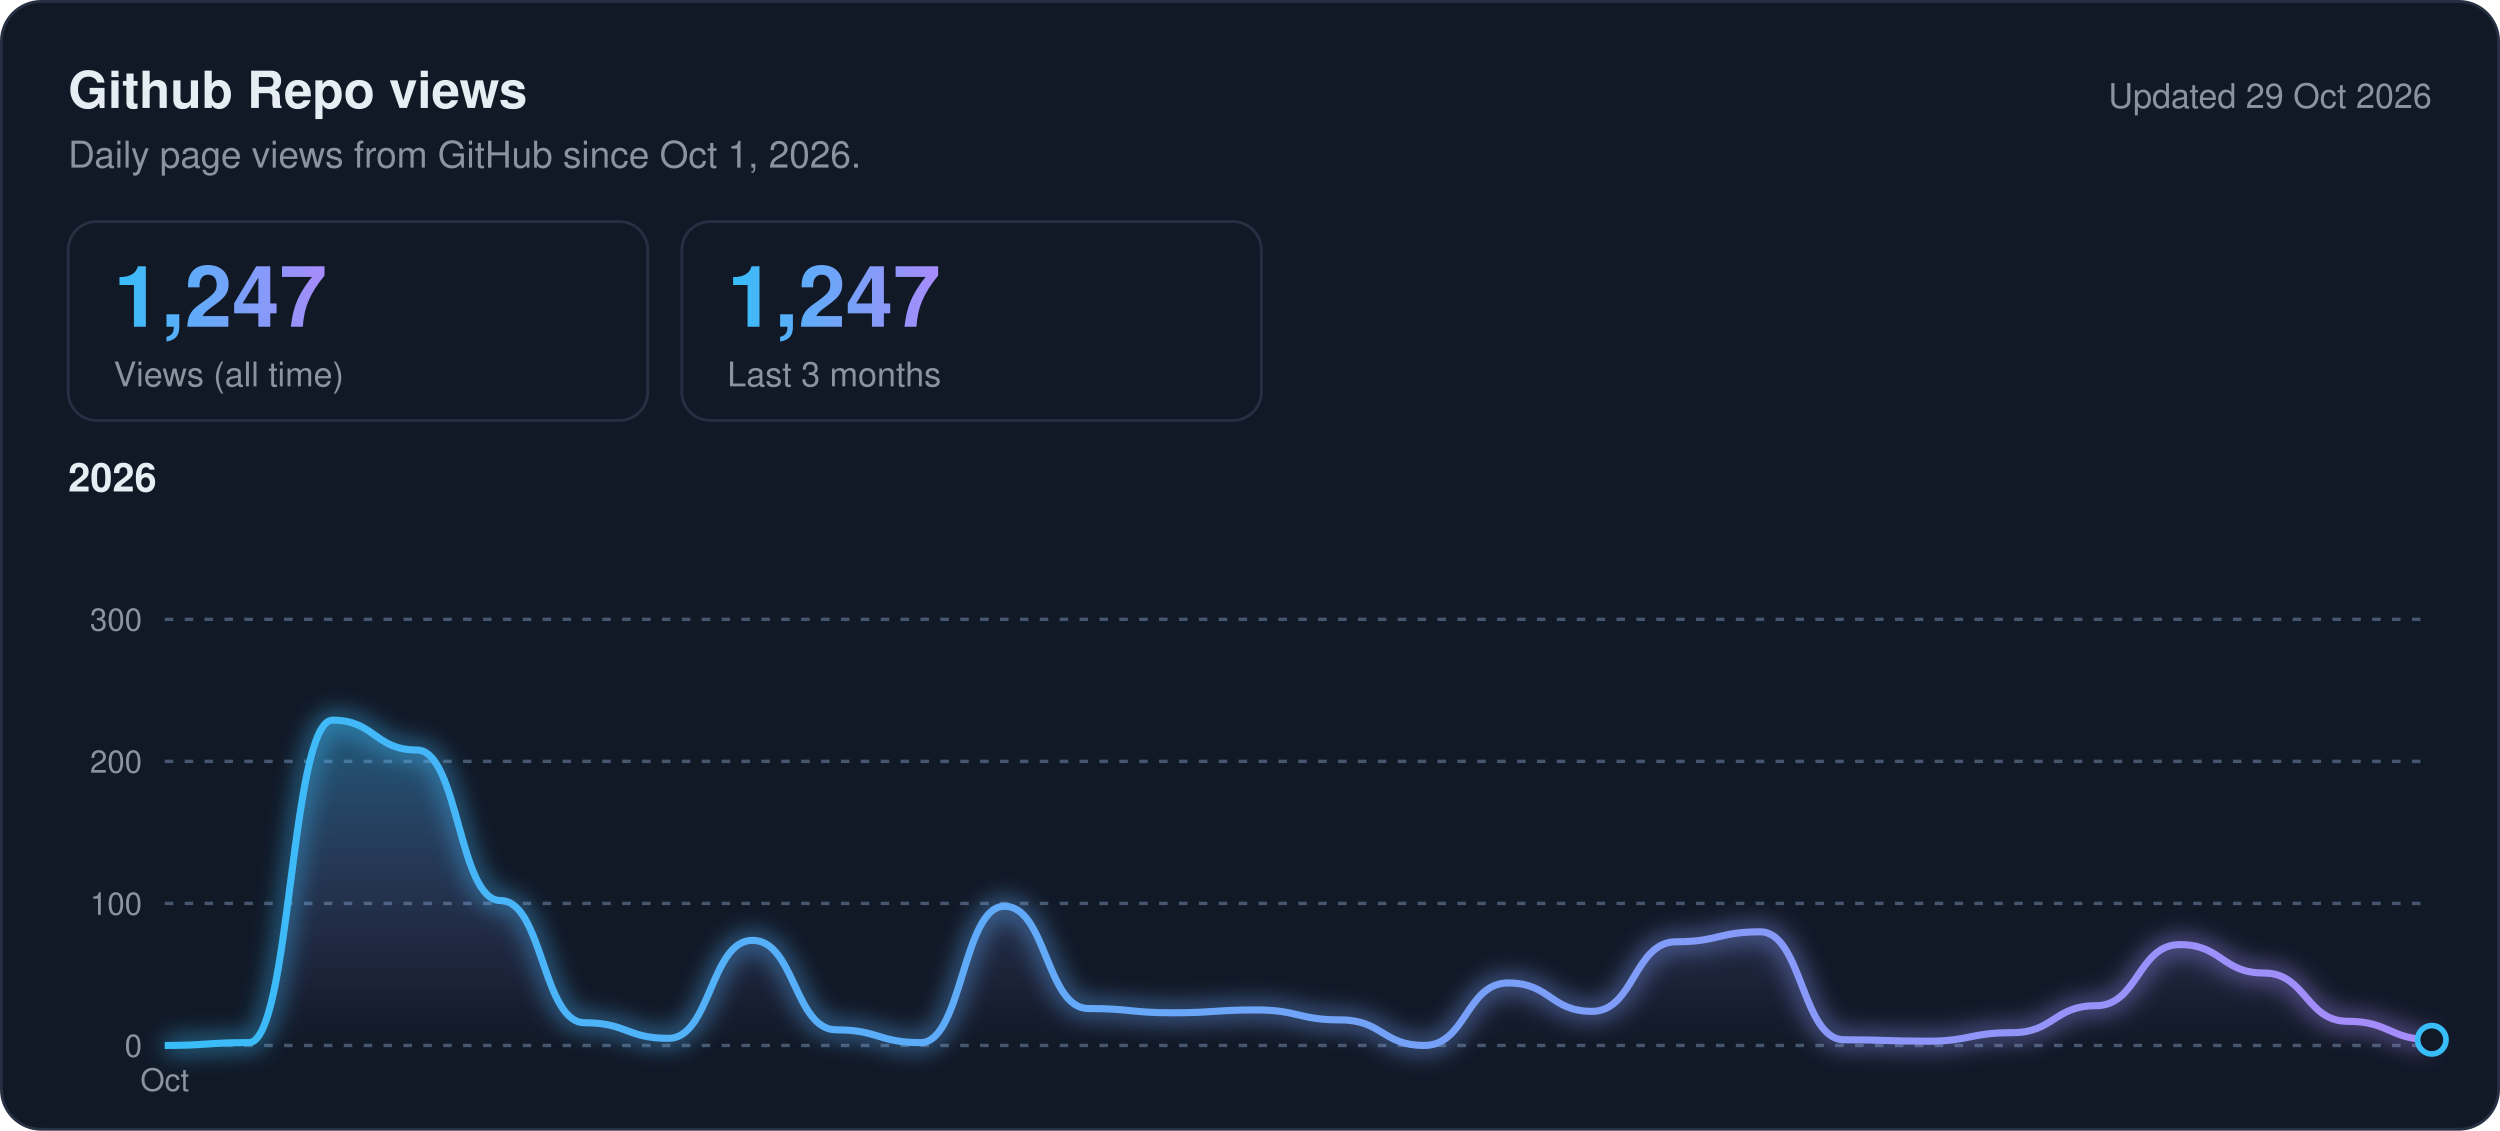
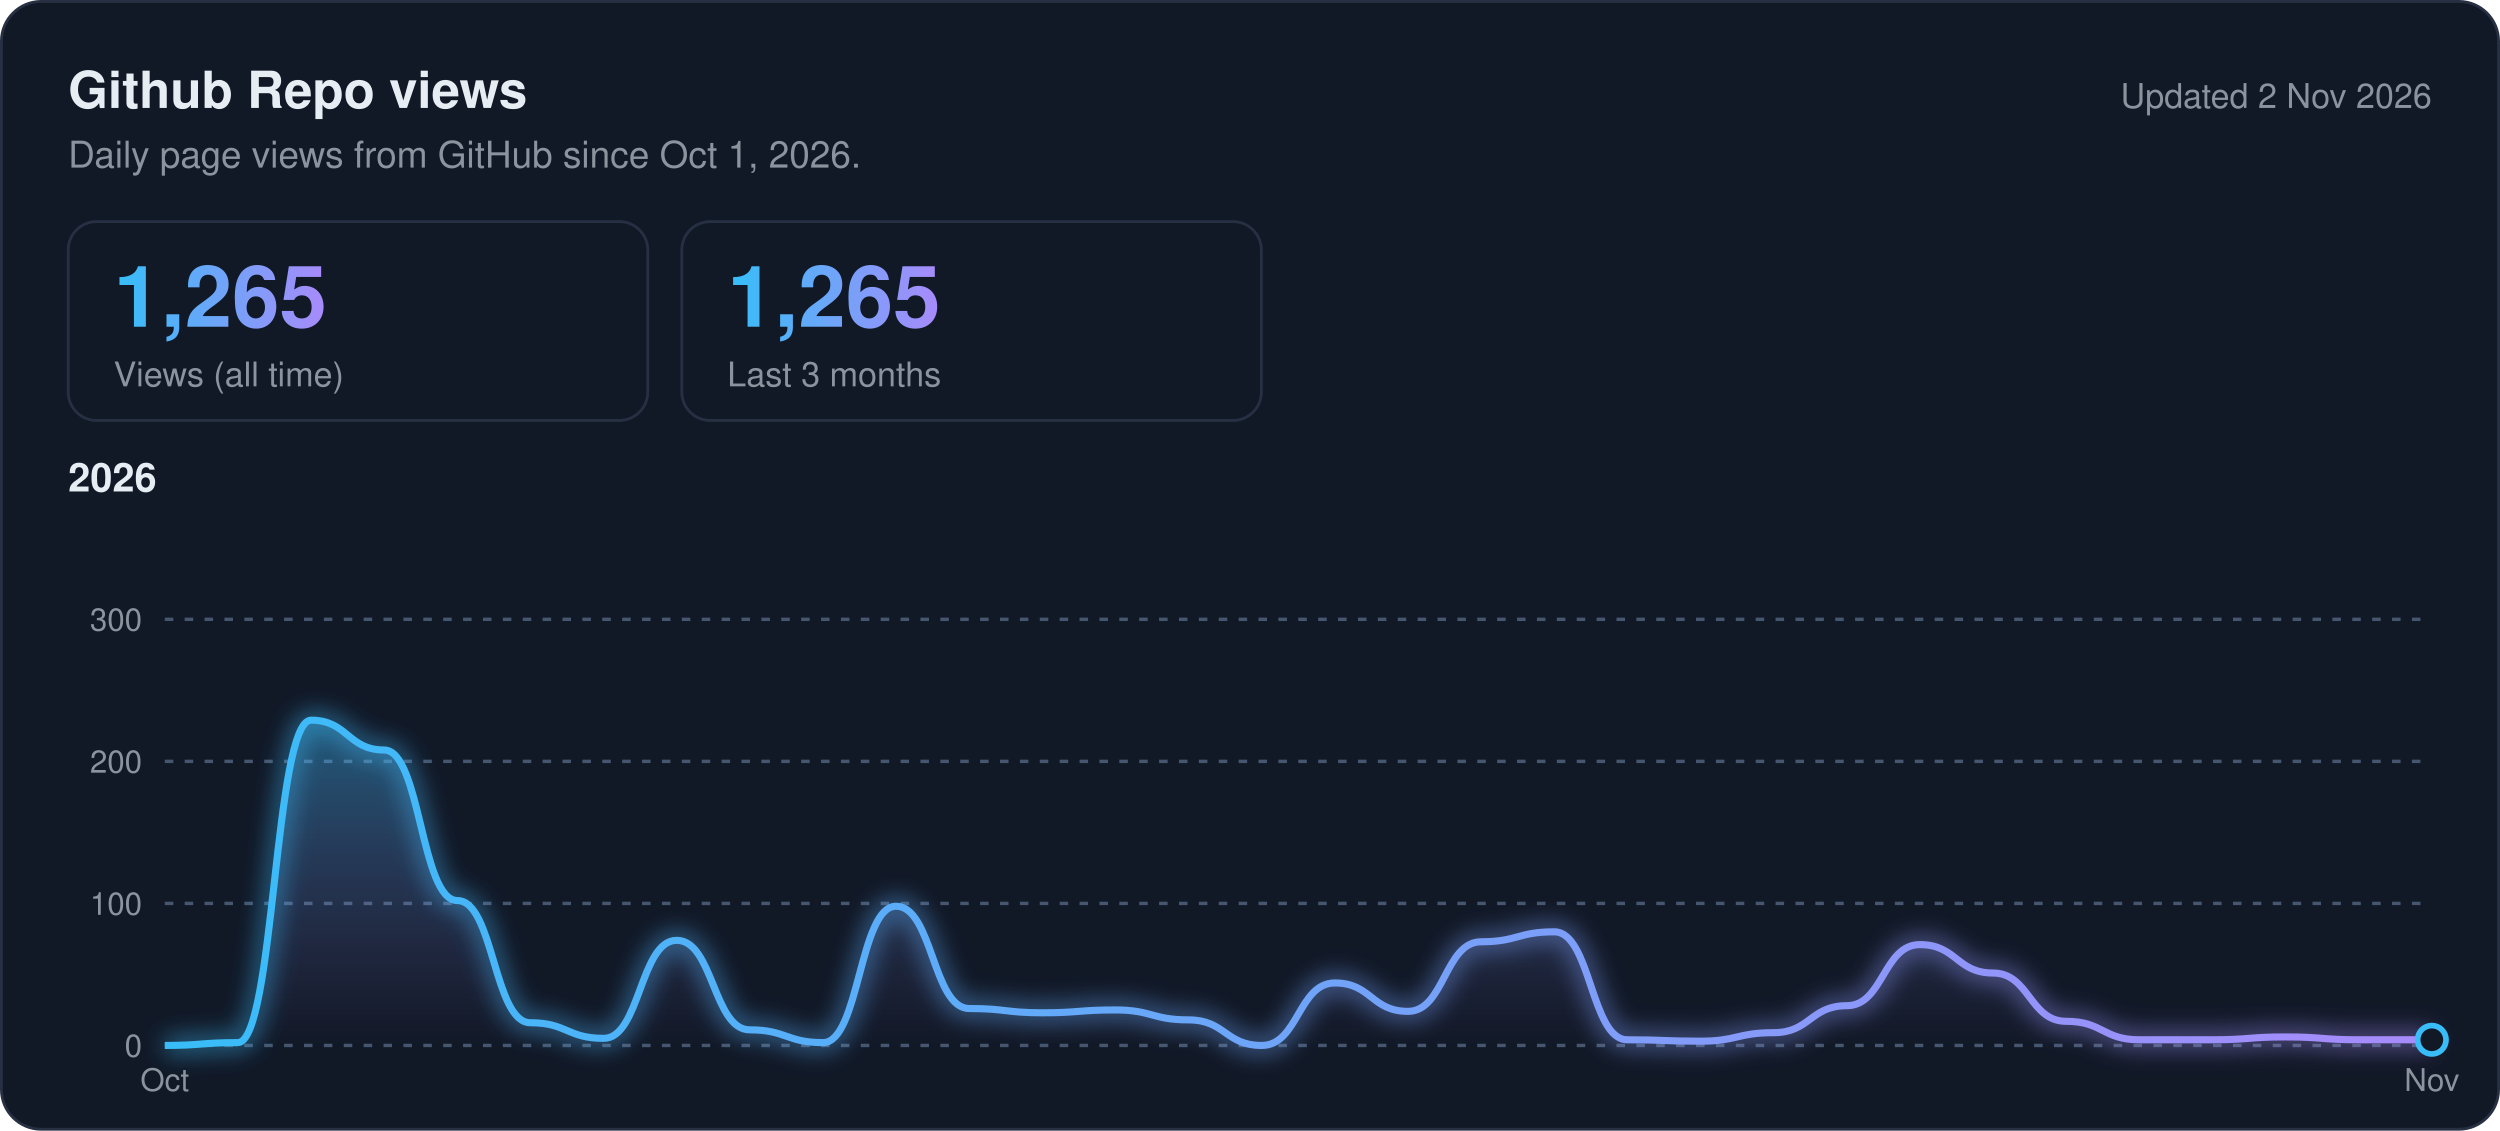
<svg xmlns="http://www.w3.org/2000/svg" viewBox="0 0 880 398" width="880" height="398" role="img" aria-label="Github Repo views" font-family="'Segoe UI', system-ui, -apple-system, Helvetica, Arial, sans-serif">
  <style>@keyframes draw{from{stroke-dasharray:1;stroke-dashoffset:1}to{stroke-dasharray:1;stroke-dashoffset:0}}@keyframes fade{from{opacity:0}}.ln,.gw{animation:draw 2.2s ease-out .2s backwards}.fd{animation:fade 1.4s ease 1.2s backwards}@media (prefers-reduced-motion:reduce){.lwv{display:none}}@media (prefers-reduced-motion:reduce){*{animation:none!important}}</style>
  <defs>
    <linearGradient id="lg" x1="0" x2="1">
      <stop offset="0" stop-color="#38bdf8" />
      <stop offset="1" stop-color="#a78bfa" />
    </linearGradient>
    <linearGradient id="ag" x1="0" x2="0" y1="0" y2="1">
      <stop offset="0" stop-color="#38bdf8" stop-opacity=".4" />
      <stop offset="1" stop-color="#a78bfa" stop-opacity="0" />
    </linearGradient>
    <filter id="gw" x="-5%" y="-30%" width="110%" height="160%">
      <feGaussianBlur stdDeviation="4" />
    </filter>
    <linearGradient id="wv0" gradientUnits="userSpaceOnUse" x1="0" y1="0" x2="880" y2="0" gradientTransform="translate(-20,0)">
      <stop offset="0" stop-color="#fff" stop-opacity="0" />
      <stop offset=".04" stop-color="#fff" stop-opacity="0" />
      <stop offset=".08" stop-color="#fff" stop-opacity="1" />
      <stop offset=".086" stop-color="#fff" stop-opacity="0" />
      <stop offset="1" stop-color="#fff" stop-opacity="0" />
      <animateTransform attributeName="gradientTransform" type="translate" values="-20 0;825 0" keyTimes="0;1" dur="8s" begin="2.4s" repeatCount="indefinite" />
    </linearGradient>
  </defs>
  <rect x=".5" y=".5" width="879" height="397" rx="14" fill="#111826" stroke="#263042" />
  <text x="24" y="38" font-size="18" font-weight="700" fill="#e6edf3">Github Repo views</text>
  <text x="24" y="59" font-size="13" fill="#8b949e">Daily page views from GitHub since Oct 1, 2026.</text>
-   <text x="856" y="38" font-size="12" fill="#8b949e" text-anchor="end">Updated 29 Oct 2026</text>
+   <text x="856" y="38" font-size="12" fill="#8b949e" text-anchor="end">Updated 2 Nov 2026</text>
  <rect x="24" y="78" width="204" height="70" rx="10" fill="none" stroke="#263042" />
-   <text x="40" y="115" font-size="30" font-weight="700" fill="url(#lg)">1,247</text>
+   <text x="40" y="115" font-size="30" font-weight="700" fill="url(#lg)">1,265</text>
  <text x="40" y="136" font-size="12" fill="#8b949e">Views (all time)</text>
  <rect x="240" y="78" width="204" height="70" rx="10" fill="none" stroke="#263042" />
-   <text x="256" y="115" font-size="30" font-weight="700" fill="url(#lg)">1,247</text>
+   <text x="256" y="115" font-size="30" font-weight="700" fill="url(#lg)">1,265</text>
  <text x="256" y="136" font-size="12" fill="#8b949e">Last 3 months</text>
  <text x="24" y="173" font-size="14" font-weight="700" fill="#e6edf3">2026</text>
  <line x1="58" x2="856" y1="368.0" y2="368.0" stroke="#46566e" stroke-width="1.2" stroke-dasharray="3 4" />
  <text x="50" y="372.0" font-size="11" fill="#8b949e" text-anchor="end">0</text>
  <line x1="58" x2="856" y1="318.0" y2="318.0" stroke="#46566e" stroke-width="1.2" stroke-dasharray="3 4" />
  <text x="50" y="322.0" font-size="11" fill="#8b949e" text-anchor="end">100</text>
  <line x1="58" x2="856" y1="268.0" y2="268.0" stroke="#46566e" stroke-width="1.2" stroke-dasharray="3 4" />
  <text x="50" y="272.0" font-size="11" fill="#8b949e" text-anchor="end">200</text>
  <line x1="58" x2="856" y1="218.0" y2="218.0" stroke="#46566e" stroke-width="1.2" stroke-dasharray="3 4" />
  <text x="50" y="222.0" font-size="11" fill="#8b949e" text-anchor="end">300</text>
  <text x="58.0" y="384" font-size="11" fill="#8b949e" text-anchor="middle">Oct</text>
-   <path class="fd" d="M58.0,368.0C72.8,368.0 72.8,367.0 87.6,367.0C102.3,367.0 102.3,253.5 117.1,253.5C131.9,253.5 131.9,264.0 146.7,264.0C161.4,264.0 161.4,317.0 176.2,317.0C191.0,317.0 191.0,360.0 205.8,360.0C220.6,360.0 220.6,365.5 235.3,365.5C250.1,365.5 250.1,331.0 264.9,331.0C279.7,331.0 279.7,362.5 294.4,362.5C309.2,362.5 309.2,367.0 324.0,367.0C338.8,367.0 338.8,319.0 353.6,319.0C368.3,319.0 368.3,355.0 383.1,355.0C397.9,355.0 397.9,356.5 412.7,356.5C427.4,356.5 427.4,355.5 442.2,355.5C457.0,355.5 457.0,359.0 471.8,359.0C486.6,359.0 486.6,368.0 501.3,368.0C516.1,368.0 516.1,346.0 530.9,346.0C545.7,346.0 545.7,356.0 560.4,356.0C575.2,356.0 575.2,331.5 590.0,331.5C604.8,331.5 604.8,328.0 619.6,328.0C634.3,328.0 634.3,366.0 649.1,366.0C663.9,366.0 663.9,366.5 678.7,366.5C693.4,366.5 693.4,363.5 708.2,363.5C723.0,363.5 723.0,354.0 737.8,354.0C752.6,354.0 752.6,332.5 767.3,332.5C782.1,332.5 782.1,342.5 796.9,342.5C811.7,342.5 811.7,359.5 826.4,359.5C841.2,359.5 841.2,366.0 856.0,366.0L856.0,368.0L58.0,368.0Z" fill="url(#ag)" style="animation-delay:1.20s" />
-   <path class="gw" d="M58.0,368.0C72.8,368.0 72.8,367.0 87.6,367.0C102.3,367.0 102.3,253.5 117.1,253.5C131.9,253.5 131.9,264.0 146.7,264.0C161.4,264.0 161.4,317.0 176.2,317.0C191.0,317.0 191.0,360.0 205.8,360.0C220.6,360.0 220.6,365.5 235.3,365.5C250.1,365.5 250.1,331.0 264.9,331.0C279.7,331.0 279.7,362.5 294.4,362.5C309.2,362.5 309.2,367.0 324.0,367.0C338.8,367.0 338.8,319.0 353.6,319.0C368.3,319.0 368.3,355.0 383.1,355.0C397.9,355.0 397.9,356.5 412.7,356.5C427.4,356.5 427.4,355.5 442.2,355.5C457.0,355.5 457.0,359.0 471.8,359.0C486.6,359.0 486.6,368.0 501.3,368.0C516.1,368.0 516.1,346.0 530.9,346.0C545.7,346.0 545.7,356.0 560.4,356.0C575.2,356.0 575.2,331.5 590.0,331.5C604.8,331.5 604.8,328.0 619.6,328.0C634.3,328.0 634.3,366.0 649.1,366.0C663.9,366.0 663.9,366.5 678.7,366.5C693.4,366.5 693.4,363.5 708.2,363.5C723.0,363.5 723.0,354.0 737.8,354.0C752.6,354.0 752.6,332.5 767.3,332.5C782.1,332.5 782.1,342.5 796.9,342.5C811.7,342.5 811.7,359.5 826.4,359.5C841.2,359.5 841.2,366.0 856.0,366.0" pathLength="1" fill="none" stroke="url(#lg)" stroke-width="7" stroke-opacity=".45" filter="url(#gw)" style="animation-delay:0.20s" />
-   <path class="ln" d="M58.0,368.0C72.8,368.0 72.8,367.0 87.6,367.0C102.3,367.0 102.3,253.5 117.1,253.5C131.9,253.5 131.9,264.0 146.7,264.0C161.4,264.0 161.4,317.0 176.2,317.0C191.0,317.0 191.0,360.0 205.8,360.0C220.6,360.0 220.6,365.5 235.3,365.5C250.1,365.5 250.1,331.0 264.9,331.0C279.7,331.0 279.7,362.5 294.4,362.5C309.2,362.5 309.2,367.0 324.0,367.0C338.8,367.0 338.8,319.0 353.6,319.0C368.3,319.0 368.3,355.0 383.1,355.0C397.9,355.0 397.9,356.5 412.7,356.5C427.4,356.5 427.4,355.5 442.2,355.5C457.0,355.5 457.0,359.0 471.8,359.0C486.6,359.0 486.6,368.0 501.3,368.0C516.1,368.0 516.1,346.0 530.9,346.0C545.7,346.0 545.7,356.0 560.4,356.0C575.2,356.0 575.2,331.5 590.0,331.5C604.8,331.5 604.8,328.0 619.6,328.0C634.3,328.0 634.3,366.0 649.1,366.0C663.9,366.0 663.9,366.5 678.7,366.5C693.4,366.5 693.4,363.5 708.2,363.5C723.0,363.5 723.0,354.0 737.8,354.0C752.6,354.0 752.6,332.5 767.3,332.5C782.1,332.5 782.1,342.5 796.9,342.5C811.7,342.5 811.7,359.5 826.4,359.5C841.2,359.5 841.2,366.0 856.0,366.0" pathLength="1" fill="none" stroke="url(#lg)" stroke-width="2.5" stroke-linejoin="round" style="animation-delay:0.20s" />
-   <path class="lwv" d="M58.0,368.0C72.8,368.0 72.8,367.0 87.6,367.0C102.3,367.0 102.3,253.5 117.1,253.5C131.9,253.5 131.9,264.0 146.7,264.0C161.4,264.0 161.4,317.0 176.2,317.0C191.0,317.0 191.0,360.0 205.8,360.0C220.6,360.0 220.6,365.5 235.3,365.5C250.1,365.5 250.1,331.0 264.9,331.0C279.7,331.0 279.7,362.5 294.4,362.5C309.2,362.5 309.2,367.0 324.0,367.0C338.8,367.0 338.8,319.0 353.6,319.0C368.3,319.0 368.3,355.0 383.1,355.0C397.9,355.0 397.9,356.5 412.7,356.5C427.4,356.5 427.4,355.5 442.2,355.5C457.0,355.5 457.0,359.0 471.8,359.0C486.6,359.0 486.6,368.0 501.3,368.0C516.1,368.0 516.1,346.0 530.9,346.0C545.7,346.0 545.7,356.0 560.4,356.0C575.2,356.0 575.2,331.5 590.0,331.5C604.8,331.5 604.8,328.0 619.6,328.0C634.3,328.0 634.3,366.0 649.1,366.0C663.9,366.0 663.9,366.5 678.7,366.5C693.4,366.5 693.4,363.5 708.2,363.5C723.0,363.5 723.0,354.0 737.8,354.0C752.6,354.0 752.6,332.5 767.3,332.5C782.1,332.5 782.1,342.5 796.9,342.5C811.7,342.5 811.7,359.5 826.4,359.5C841.2,359.5 841.2,366.0 856.0,366.0" fill="none" stroke="url(#wv0)" stroke-width="5.5" stroke-linecap="round" filter="url(#gw)" />
-   <path class="lwv" d="M58.0,368.0C72.8,368.0 72.8,367.0 87.6,367.0C102.3,367.0 102.3,253.5 117.1,253.5C131.9,253.5 131.9,264.0 146.7,264.0C161.4,264.0 161.4,317.0 176.2,317.0C191.0,317.0 191.0,360.0 205.8,360.0C220.6,360.0 220.6,365.5 235.3,365.5C250.1,365.5 250.1,331.0 264.9,331.0C279.7,331.0 279.7,362.5 294.4,362.5C309.2,362.5 309.2,367.0 324.0,367.0C338.8,367.0 338.8,319.0 353.6,319.0C368.3,319.0 368.3,355.0 383.1,355.0C397.9,355.0 397.9,356.5 412.7,356.5C427.4,356.5 427.4,355.5 442.2,355.5C457.0,355.5 457.0,359.0 471.8,359.0C486.6,359.0 486.6,368.0 501.3,368.0C516.1,368.0 516.1,346.0 530.9,346.0C545.7,346.0 545.7,356.0 560.4,356.0C575.2,356.0 575.2,331.5 590.0,331.5C604.8,331.5 604.8,328.0 619.6,328.0C634.3,328.0 634.3,366.0 649.1,366.0C663.9,366.0 663.9,366.5 678.7,366.5C693.4,366.5 693.4,363.5 708.2,363.5C723.0,363.5 723.0,354.0 737.8,354.0C752.6,354.0 752.6,332.5 767.3,332.5C782.1,332.5 782.1,342.5 796.9,342.5C811.7,342.5 811.7,359.5 826.4,359.5C841.2,359.5 841.2,366.0 856.0,366.0" fill="none" stroke="url(#wv0)" stroke-width="2" stroke-linecap="round" />
+   <text x="856.0" y="384" font-size="11" fill="#8b949e" text-anchor="middle">Nov</text>
+   <path class="fd" d="M58.0,368.0C70.9,368.0 70.9,367.0 83.7,367.0C96.6,367.0 96.6,253.5 109.5,253.5C122.4,253.5 122.4,264.0 135.2,264.0C148.1,264.0 148.1,317.0 161.0,317.0C173.8,317.0 173.8,360.0 186.7,360.0C199.6,360.0 199.6,365.5 212.5,365.5C225.3,365.5 225.3,331.0 238.2,331.0C251.1,331.0 251.1,362.5 263.9,362.5C276.8,362.5 276.8,367.0 289.7,367.0C302.5,367.0 302.5,319.0 315.4,319.0C328.3,319.0 328.3,355.0 341.2,355.0C354.0,355.0 354.0,356.5 366.9,356.5C379.8,356.5 379.8,355.5 392.6,355.5C405.5,355.5 405.5,359.0 418.4,359.0C431.3,359.0 431.3,368.0 444.1,368.0C457.0,368.0 457.0,346.0 469.9,346.0C482.7,346.0 482.7,356.0 495.6,356.0C508.5,356.0 508.5,331.5 521.4,331.5C534.2,331.5 534.2,328.0 547.1,328.0C560.0,328.0 560.0,366.0 572.8,366.0C585.7,366.0 585.7,366.5 598.6,366.5C611.5,366.5 611.5,363.5 624.3,363.5C637.2,363.5 637.2,354.0 650.1,354.0C662.9,354.0 662.9,332.5 675.8,332.5C688.7,332.5 688.7,342.5 701.5,342.5C714.4,342.5 714.4,359.5 727.3,359.5C740.2,359.5 740.2,366.0 753.0,366.0C765.9,366.0 765.9,366.0 778.8,366.0C791.6,366.0 791.6,365.0 804.5,365.0C817.4,365.0 817.4,366.0 830.3,366.0C843.1,366.0 843.1,366.0 856.0,366.0L856.0,368.0L58.0,368.0Z" fill="url(#ag)" style="animation-delay:1.20s" />
+   <path class="gw" d="M58.0,368.0C70.9,368.0 70.9,367.0 83.7,367.0C96.6,367.0 96.6,253.5 109.5,253.5C122.4,253.5 122.4,264.0 135.2,264.0C148.1,264.0 148.1,317.0 161.0,317.0C173.8,317.0 173.8,360.0 186.7,360.0C199.6,360.0 199.6,365.5 212.5,365.5C225.3,365.5 225.3,331.0 238.2,331.0C251.1,331.0 251.1,362.5 263.9,362.5C276.8,362.5 276.8,367.0 289.7,367.0C302.5,367.0 302.5,319.0 315.4,319.0C328.3,319.0 328.3,355.0 341.2,355.0C354.0,355.0 354.0,356.5 366.9,356.5C379.8,356.5 379.8,355.5 392.6,355.5C405.5,355.5 405.5,359.0 418.4,359.0C431.3,359.0 431.3,368.0 444.1,368.0C457.0,368.0 457.0,346.0 469.9,346.0C482.7,346.0 482.7,356.0 495.6,356.0C508.5,356.0 508.5,331.5 521.4,331.5C534.2,331.5 534.2,328.0 547.1,328.0C560.0,328.0 560.0,366.0 572.8,366.0C585.7,366.0 585.7,366.5 598.6,366.5C611.5,366.5 611.5,363.5 624.3,363.5C637.2,363.5 637.2,354.0 650.1,354.0C662.9,354.0 662.9,332.5 675.8,332.5C688.7,332.5 688.7,342.5 701.5,342.5C714.4,342.5 714.4,359.5 727.3,359.5C740.2,359.5 740.2,366.0 753.0,366.0C765.9,366.0 765.9,366.0 778.8,366.0C791.6,366.0 791.6,365.0 804.5,365.0C817.4,365.0 817.4,366.0 830.3,366.0C843.1,366.0 843.1,366.0 856.0,366.0" pathLength="1" fill="none" stroke="url(#lg)" stroke-width="7" stroke-opacity=".45" filter="url(#gw)" style="animation-delay:0.20s" />
+   <path class="ln" d="M58.0,368.0C70.9,368.0 70.9,367.0 83.7,367.0C96.6,367.0 96.6,253.5 109.5,253.5C122.4,253.5 122.4,264.0 135.2,264.0C148.1,264.0 148.1,317.0 161.0,317.0C173.8,317.0 173.8,360.0 186.7,360.0C199.6,360.0 199.6,365.5 212.5,365.5C225.3,365.5 225.3,331.0 238.2,331.0C251.1,331.0 251.1,362.5 263.9,362.5C276.8,362.5 276.8,367.0 289.7,367.0C302.5,367.0 302.5,319.0 315.4,319.0C328.3,319.0 328.3,355.0 341.2,355.0C354.0,355.0 354.0,356.5 366.9,356.5C379.8,356.5 379.8,355.5 392.6,355.5C405.5,355.5 405.5,359.0 418.4,359.0C431.3,359.0 431.3,368.0 444.1,368.0C457.0,368.0 457.0,346.0 469.9,346.0C482.7,346.0 482.7,356.0 495.6,356.0C508.5,356.0 508.5,331.5 521.4,331.5C534.2,331.5 534.2,328.0 547.1,328.0C560.0,328.0 560.0,366.0 572.8,366.0C585.7,366.0 585.7,366.5 598.6,366.5C611.5,366.5 611.5,363.5 624.3,363.5C637.2,363.5 637.2,354.0 650.1,354.0C662.9,354.0 662.9,332.5 675.8,332.5C688.7,332.5 688.7,342.5 701.5,342.5C714.4,342.5 714.4,359.5 727.3,359.5C740.2,359.5 740.2,366.0 753.0,366.0C765.9,366.0 765.9,366.0 778.8,366.0C791.6,366.0 791.6,365.0 804.5,365.0C817.4,365.0 817.4,366.0 830.3,366.0C843.1,366.0 843.1,366.0 856.0,366.0" pathLength="1" fill="none" stroke="url(#lg)" stroke-width="2.5" stroke-linejoin="round" style="animation-delay:0.20s" />
+   <path class="lwv" d="M58.0,368.0C70.9,368.0 70.9,367.0 83.7,367.0C96.6,367.0 96.6,253.5 109.5,253.5C122.4,253.5 122.4,264.0 135.2,264.0C148.1,264.0 148.1,317.0 161.0,317.0C173.8,317.0 173.8,360.0 186.7,360.0C199.6,360.0 199.6,365.5 212.5,365.5C225.3,365.5 225.3,331.0 238.2,331.0C251.1,331.0 251.1,362.5 263.9,362.5C276.8,362.5 276.8,367.0 289.7,367.0C302.5,367.0 302.5,319.0 315.4,319.0C328.3,319.0 328.3,355.0 341.2,355.0C354.0,355.0 354.0,356.5 366.9,356.5C379.8,356.5 379.8,355.5 392.6,355.5C405.5,355.5 405.5,359.0 418.4,359.0C431.3,359.0 431.3,368.0 444.1,368.0C457.0,368.0 457.0,346.0 469.9,346.0C482.7,346.0 482.7,356.0 495.6,356.0C508.5,356.0 508.5,331.5 521.4,331.5C534.2,331.5 534.2,328.0 547.1,328.0C560.0,328.0 560.0,366.0 572.8,366.0C585.7,366.0 585.7,366.5 598.6,366.5C611.5,366.5 611.5,363.5 624.3,363.5C637.2,363.5 637.2,354.0 650.1,354.0C662.9,354.0 662.9,332.5 675.8,332.5C688.7,332.5 688.7,342.5 701.5,342.5C714.4,342.5 714.4,359.5 727.3,359.5C740.2,359.5 740.2,366.0 753.0,366.0C765.9,366.0 765.9,366.0 778.8,366.0C791.6,366.0 791.6,365.0 804.5,365.0C817.4,365.0 817.4,366.0 830.3,366.0C843.1,366.0 843.1,366.0 856.0,366.0" fill="none" stroke="url(#wv0)" stroke-width="5.5" stroke-linecap="round" filter="url(#gw)" />
+   <path class="lwv" d="M58.0,368.0C70.9,368.0 70.9,367.0 83.7,367.0C96.6,367.0 96.6,253.5 109.5,253.5C122.4,253.5 122.4,264.0 135.2,264.0C148.1,264.0 148.1,317.0 161.0,317.0C173.8,317.0 173.8,360.0 186.7,360.0C199.6,360.0 199.6,365.5 212.5,365.5C225.3,365.5 225.3,331.0 238.2,331.0C251.1,331.0 251.1,362.5 263.9,362.5C276.8,362.5 276.8,367.0 289.7,367.0C302.5,367.0 302.5,319.0 315.4,319.0C328.3,319.0 328.3,355.0 341.2,355.0C354.0,355.0 354.0,356.5 366.9,356.5C379.8,356.5 379.8,355.5 392.6,355.5C405.5,355.5 405.5,359.0 418.4,359.0C431.3,359.0 431.3,368.0 444.1,368.0C457.0,368.0 457.0,346.0 469.9,346.0C482.7,346.0 482.7,356.0 495.6,356.0C508.5,356.0 508.5,331.5 521.4,331.5C534.2,331.5 534.2,328.0 547.1,328.0C560.0,328.0 560.0,366.0 572.8,366.0C585.7,366.0 585.7,366.5 598.6,366.5C611.5,366.5 611.5,363.5 624.3,363.5C637.2,363.5 637.2,354.0 650.1,354.0C662.9,354.0 662.9,332.5 675.8,332.5C688.7,332.5 688.7,342.5 701.5,342.5C714.4,342.5 714.4,359.5 727.3,359.5C740.2,359.5 740.2,366.0 753.0,366.0C765.9,366.0 765.9,366.0 778.8,366.0C791.6,366.0 791.6,365.0 804.5,365.0C817.4,365.0 817.4,366.0 830.3,366.0C843.1,366.0 843.1,366.0 856.0,366.0" fill="none" stroke="url(#wv0)" stroke-width="2" stroke-linecap="round" />
  <circle class="fd" cx="856.0" cy="366.0" r="5" fill="#111826" stroke="#38bdf8" stroke-width="2" style="animation-delay:1.20s" />
</svg>
